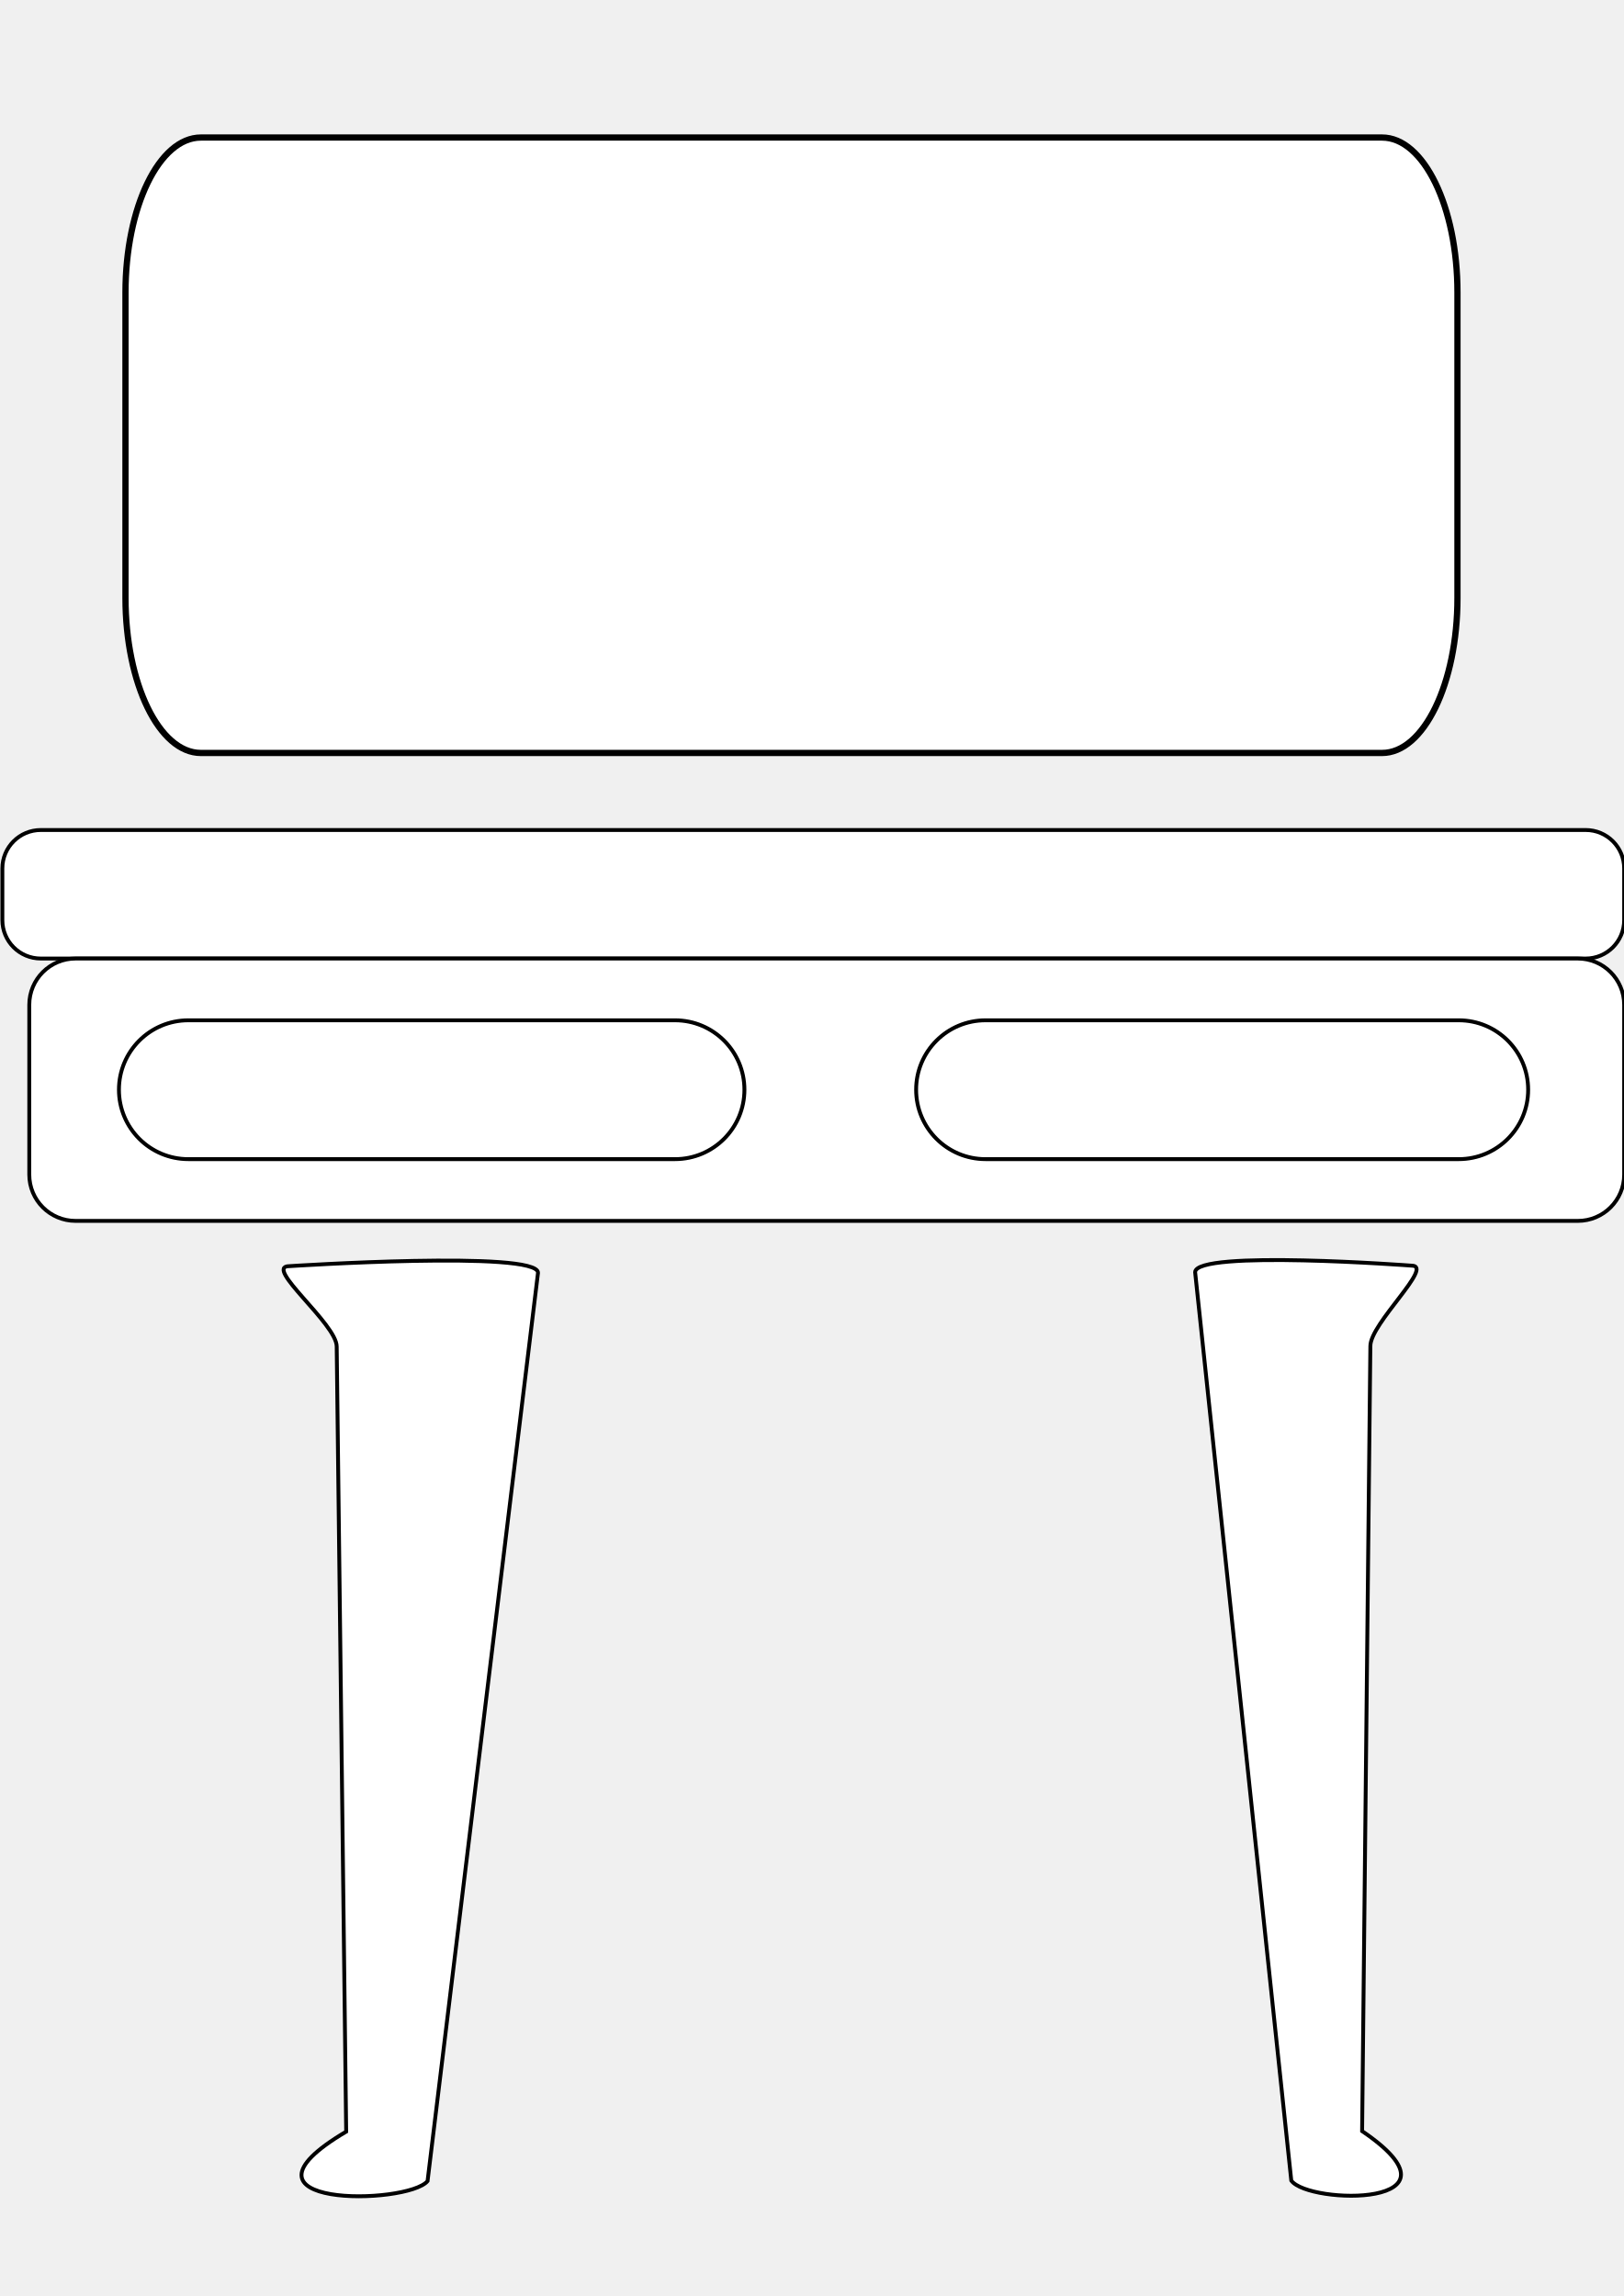
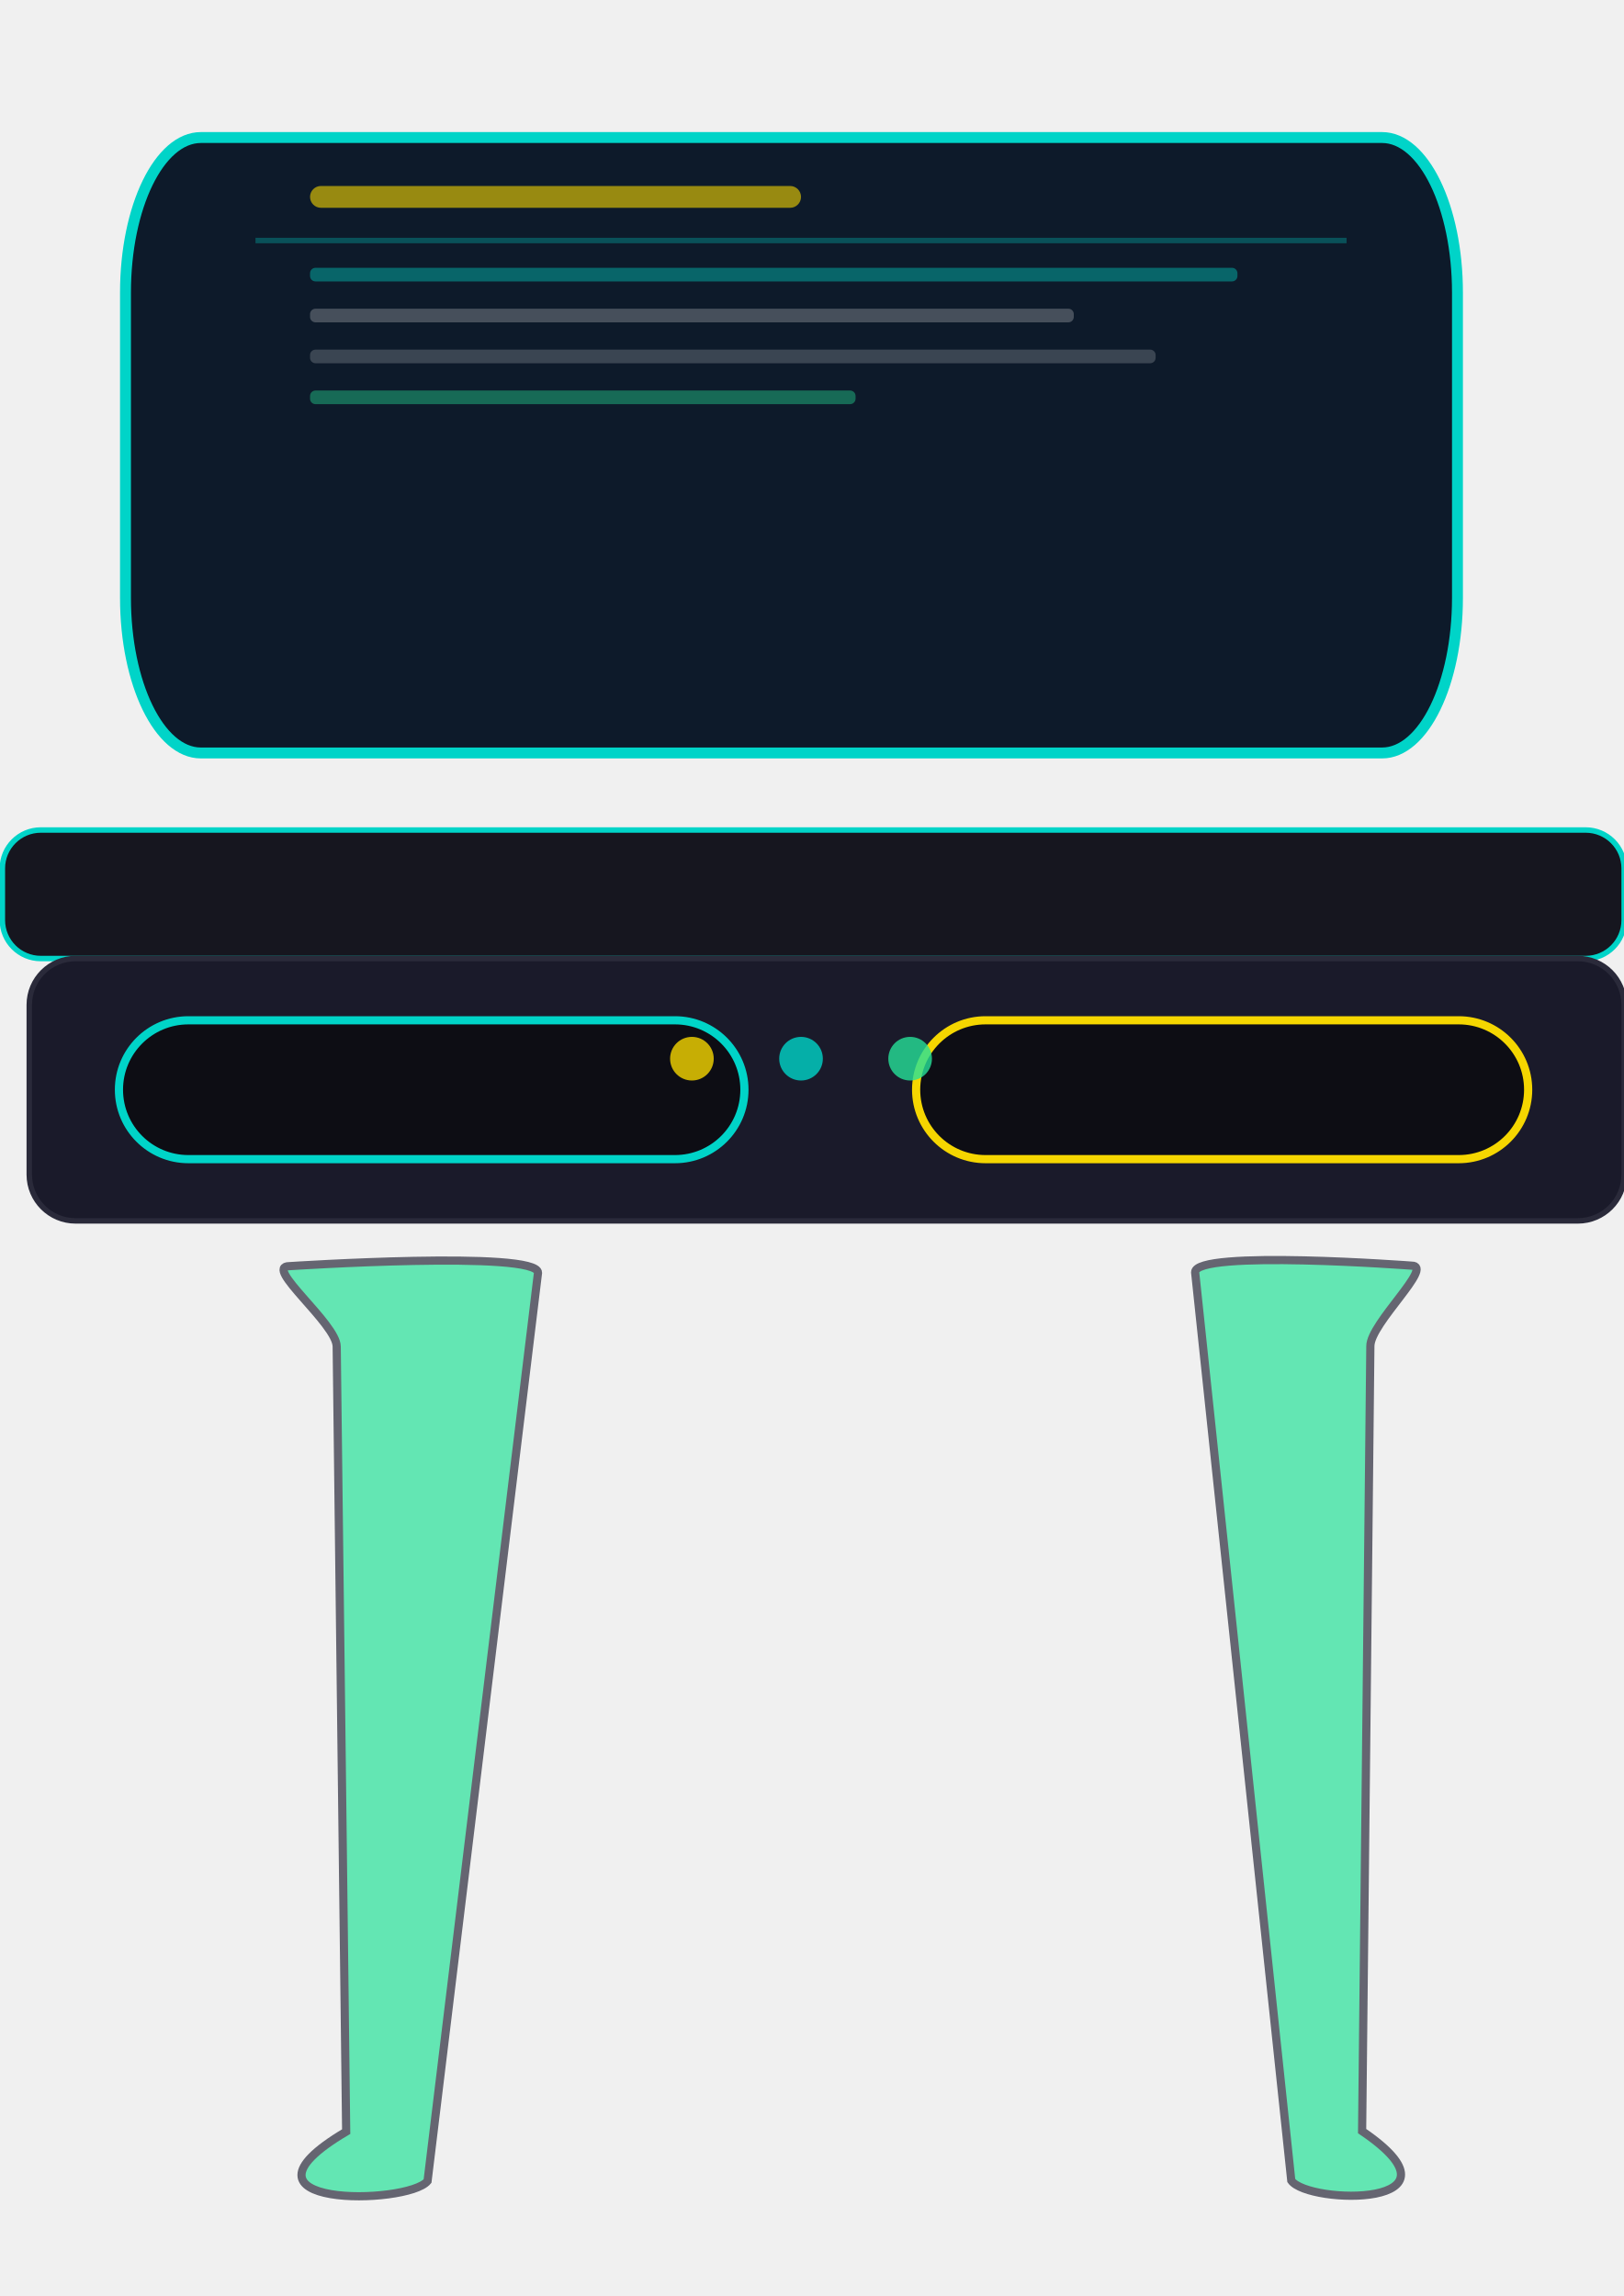
- <svg xmlns="http://www.w3.org/2000/svg" xmlns:ns1="http://www.openswatchbook.org/uri/2009/osb" xmlns:ns3="http://taptrix.com/inkpad/svg_extensions" xmlns:xlink="http://www.w3.org/1999/xlink" width="210mm" height="297mm" viewBox="0 0 210 297" version="1.1" id="svg8">
+ <svg xmlns="http://www.w3.org/2000/svg" width="210mm" height="297mm" viewBox="0 0 210 297" version="1.1" id="svg8">
  <defs id="defs2">
-     <linearGradient id="linearGradient2964" ns1:paint="gradient">
-       <stop style="stop-color:#37ffff;stop-opacity:1;" offset="0" id="stop2960" />
-       <stop style="stop-color:#37ffff;stop-opacity:0;" offset="1" id="stop2962" />
+     <linearGradient id="lg-teal" x1="0" y1="0" x2="1" y2="0">
+       <stop offset="0" style="stop-color:#00d4c8;stop-opacity:1;" />
+       <stop offset="1" style="stop-color:#26e198;stop-opacity:1;" />
    </linearGradient>
-     <linearGradient id="linearGradient2942" ns1:paint="solid">
-       <stop style="stop-color:#26e198;stop-opacity:1;" offset="0" id="stop2940" />
-     </linearGradient>
-     <linearGradient id="linearGradient2918" ns1:paint="solid">
-       <stop style="stop-color:#e9c8ab;stop-opacity:1;" offset="0" id="stop2916" />
-     </linearGradient>
-     <linearGradient xlink:href="#linearGradient2942" id="linearGradient2920" x1="-271.847" y1="239.742" x2="-90.797" y2="239.742" gradientUnits="userSpaceOnUse" gradientTransform="translate(439.4164,168.1904)" />
-     <linearGradient xlink:href="#linearGradient2964" id="linearGradient2970" gradientUnits="userSpaceOnUse" x1="128.266" y1="276.108" x2="309.131" y2="276.108" gradientTransform="translate(39.39595,131.8249)" />
  </defs>
  <g id="layer1">
    <g id="g880" transform="matrix(0.3527778,0,0,0.3527778,-98.74396,22.04212)">
-       <g id="Layer 1" ns3:layerName="Layer 1" transform="translate(-4.150595,-131.9511)" style="stroke-width:1.417;stroke-miterlimit:4;stroke-dasharray:none">
-         <path d="m 299.016,373.815 h 566.388 c 7.784,0 14.094,6.31 14.094,14.094 v 18.942 c 0,7.784 -6.31,14.094 -14.094,14.094 h -566.388 c -7.784,0 -14.094,-6.31 -14.094,-14.094 v -18.942 c 0,-7.784 6.31,-14.094 14.094,-14.094 z" stroke="#000000" stroke-width="1" fill="#ffffff" opacity="1" id="path839" style="stroke-width:1.417;stroke-miterlimit:4;stroke-dasharray:none" />
-         <path d="m 311.77,420.945 h 550.744 c 9.38,0 16.984,7.604 16.984,16.984 v 62.232 c 0,9.38 -7.604,16.984 -16.984,16.984 h -550.744 c -9.38,0 -16.984,-7.604 -16.984,-16.984 v -62.232 c 0,-9.38 7.604,-16.984 16.984,-16.984 z" stroke="#000000" stroke-width="1" fill="#ffffff" opacity="1" id="path841" style="stroke-width:1.417;stroke-miterlimit:4;stroke-dasharray:none" />
-         <path d="m 353.116,443.59 h 178.402 c 14.059,0 25.455,11.396 25.455,25.455 v 0 c 0,14.058 -11.396,25.455 -25.455,25.455 h -178.402 c -14.059,0 -25.455,-11.397 -25.455,-25.455 v 0 c 0,-14.059 11.396,-25.455 25.455,-25.455 z" stroke="#000000" stroke-width="5.236" fill="#ffffff" opacity="1" id="path843" style="stroke-width:1.417;stroke-miterlimit:4;stroke-dasharray:none" />
-         <path d="m 645.376,443.59 h 173.47 c 14.058,0 25.455,11.396 25.455,25.455 v 0 c 0,14.058 -11.397,25.455 -25.455,25.455 h -173.47 c -14.059,0 -25.455,-11.397 -25.455,-25.455 v 0 c 0,-14.059 11.396,-25.455 25.455,-25.455 z" stroke="#000000" stroke-width="5.236" fill="#ffffff" opacity="1" id="path845" style="stroke-width:1.417;stroke-miterlimit:4;stroke-dasharray:none" />
+       <g id="Layer 1" transform="translate(-4.150595,-131.9511)">
+         <path d="m 299.016,373.815 h 566.388 c 7.784,0 14.094,6.31 14.094,14.094 v 18.942 c 0,7.784 -6.31,14.094 -14.094,14.094 h -566.388 c -7.784,0 -14.094,-6.31 -14.094,-14.094 v -18.942 c 0,-7.784 6.31,-14.094 14.094,-14.094 z" stroke="#00d4c8" stroke-width="2" fill="#16161f" opacity="1" id="path839" />
+         <path d="m 311.77,420.945 h 550.744 c 9.38,0 16.984,7.604 16.984,16.984 v 62.232 c 0,9.38 -7.604,16.984 -16.984,16.984 h -550.744 c -9.38,0 -16.984,-7.604 -16.984,-16.984 v -62.232 c 0,-9.38 7.604,-16.984 16.984,-16.984 z" stroke="#2a2a3a" stroke-width="2" fill="#1a1a2a" opacity="1" id="path841" />
+         <path d="m 353.116,443.59 h 178.402 c 14.059,0 25.455,11.396 25.455,25.455 v 0 c 0,14.058 -11.396,25.455 -25.455,25.455 h -178.402 c -14.059,0 -25.455,-11.397 -25.455,-25.455 v 0 c 0,-14.059 11.396,-25.455 25.455,-25.455 z" stroke="#00d4c8" stroke-width="3" fill="#0d0d14" opacity="1" id="path843" />
+         <path d="m 645.376,443.59 h 173.47 c 14.058,0 25.455,11.396 25.455,25.455 v 0 c 0,14.058 -11.397,25.455 -25.455,25.455 h -173.47 c -14.059,0 -25.455,-11.397 -25.455,-25.455 v 0 c 0,-14.059 11.396,-25.455 25.455,-25.455 z" stroke="#f5d600" stroke-width="3" fill="#0d0d14" opacity="1" id="path845" />
      </g>
-       <g id="Layer 2" ns3:layerName="Layer 2" transform="translate(773.5714,25.71429)" style="stroke-width:1.417;stroke-miterlimit:4;stroke-dasharray:none">
-         <path d="m 1030.594,-337.934 c 2.131,19.483 1.043,12.736 1.043,12.736 4.08,105.648 -658.063,88.566 -603.119,6.522 l 9.303,-18.43 c -12.541,-111.118 76.51,-23.967 91.123,-23.912 l 404.44,4.032 c 49.904,-44.358 86.141,-82.164 97.21,19.052 z" stroke="#000000" stroke-width="5.236" fill="#ffffff" opacity="1" id="path858" style="stroke-width:1.417;stroke-miterlimit:4;stroke-dasharray:none" />
-         <path d="m 23.882,375.888 c 8.368,0 -15.153,21.122 -15.153,29.49 l -3.024,287.853 c 41.274,28.061 -19.575,27.025 -25.966,18.141 l -35.25,-333.064 c 0,-8.369 79.393,-2.42 79.393,-2.42 z" stroke="#000000" stroke-width="5.236" fill="#ffffff" opacity="1" id="path860" style="stroke-width:1.417;stroke-miterlimit:4;stroke-dasharray:none" />
-         <path d="m -387.635,376.076 c -9.614,0 17.409,21.122 17.409,29.49 l 3.474,287.853 c -47.418,28.061 22.489,27.025 29.831,18.141 l 40.497,-333.064 c 0,-8.369 -91.211,-2.42 -91.211,-2.42 z" stroke="#000000" stroke-width="5.612" fill="#ffffff" opacity="1" id="path860-3" style="stroke-width:1.417;stroke-miterlimit:4;stroke-dasharray:none" />
-         <path d="m -420.018,-37.766 h 433.033 c 15.269,0 27.646,25.46 27.646,56.869 v 111.927 c 0,31.409 -12.377,56.869 -27.646,56.869 h -433.033 c -15.268,0 -27.645,-25.46 -27.645,-56.869 v -111.927 c 0,-31.409 12.377,-56.869 27.645,-56.869 z" stroke="#000000" stroke-width="1.552" fill="#ffffff" opacity="1" id="path854-0" style="stroke-width:2.296;stroke-miterlimit:4;stroke-dasharray:none" />
+       <g id="Layer 2" transform="translate(773.5714,25.71429)">
+         <path d="m 1030.594,-337.934 c 2.131,19.483 1.043,12.736 1.043,12.736 4.08,105.648 -658.063,88.566 -603.119,6.522 l 9.303,-18.43 c -12.541,-111.118 76.51,-23.967 91.123,-23.912 l 404.44,4.032 c 49.904,-44.358 86.141,-82.164 97.21,19.052 z" stroke="#00d4c8" stroke-width="3" fill="#16161f" opacity="1" id="path858" />
+         <path d="m 23.882,375.888 c 8.368,0 -15.153,21.122 -15.153,29.49 l -3.024,287.853 c 41.274,28.061 -19.575,27.025 -25.966,18.141 l -35.25,-333.064 c 0,-8.369 79.393,-2.42 79.393,-2.42 z" stroke="#2a2a3a" stroke-width="3" fill="#26e198" opacity="0.7" id="path860" />
+         <path d="m -387.635,376.076 c -9.614,0 17.409,21.122 17.409,29.49 l 3.474,287.853 c -47.418,28.061 22.489,27.025 29.831,18.141 l 40.497,-333.064 c 0,-8.369 -91.211,-2.42 -91.211,-2.42 z" stroke="#2a2a3a" stroke-width="3" fill="#26e198" opacity="0.7" id="path860-3" />
+         <path d="m -420.018,-37.766 h 433.033 c 15.269,0 27.646,25.46 27.646,56.869 v 111.927 c 0,31.409 -12.377,56.869 -27.646,56.869 h -433.033 c -15.268,0 -27.645,-25.46 -27.645,-56.869 v -111.927 c 0,-31.409 12.377,-56.869 27.645,-56.869 z" stroke="#00d4c8" stroke-width="4" fill="#0d1a2a" opacity="1" id="path854-0" />
+         <line x1="-400" y1="0" x2="0" y2="0" stroke="#00d4c8" stroke-width="2" opacity="0.3" />
+         <rect x="-380" y="-20" width="180" height="8" rx="4" fill="#f5d600" opacity="0.6" />
+         <rect x="-380" y="10" width="340" height="5" rx="2" fill="#00d4c8" opacity="0.4" />
+         <rect x="-380" y="25" width="280" height="5" rx="2" fill="#f0f0f0" opacity="0.25" />
+         <rect x="-380" y="40" width="310" height="5" rx="2" fill="#f0f0f0" opacity="0.2" />
+         <rect x="-380" y="55" width="200" height="5" rx="2" fill="#26e198" opacity="0.4" />
+         <circle cx="-240" cy="300" r="8" fill="#f5d600" opacity="0.8" />
+         <circle cx="-200" cy="300" r="8" fill="#00d4c8" opacity="0.8" />
+         <circle cx="-160" cy="300" r="8" fill="#26e198" opacity="0.8" />
      </g>
    </g>
  </g>
</svg>
